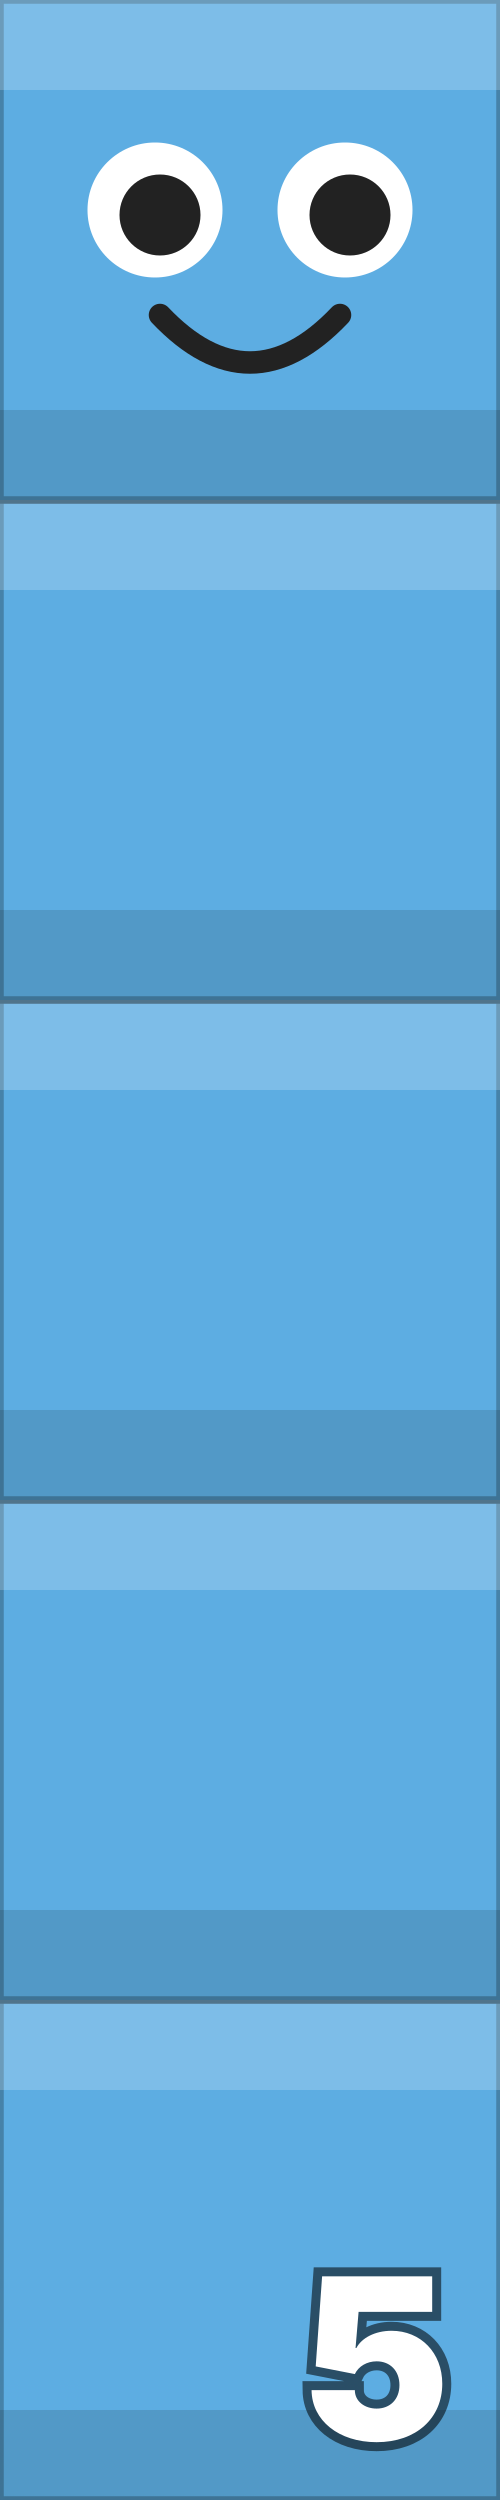
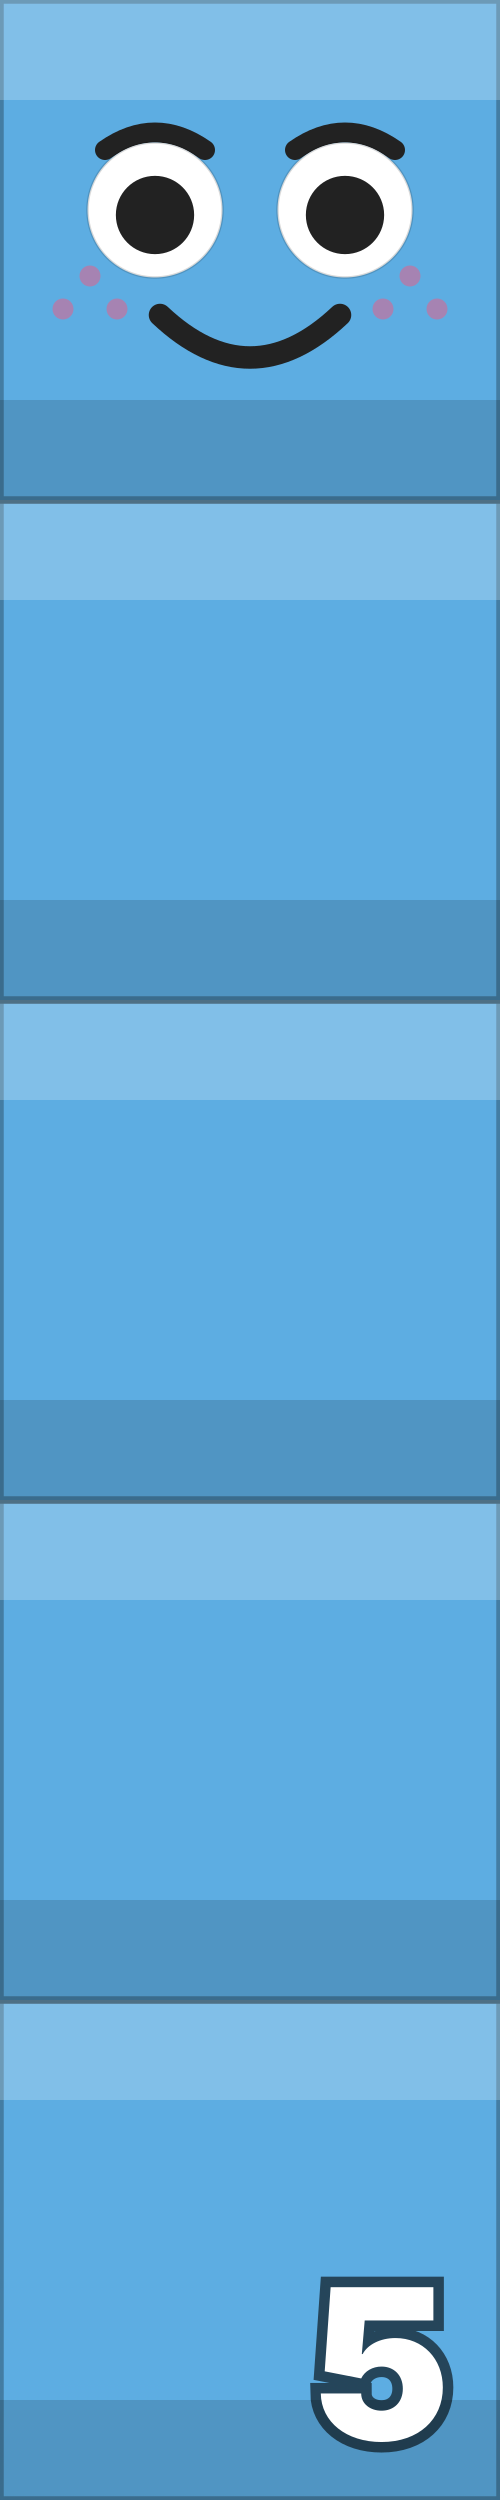
<svg xmlns="http://www.w3.org/2000/svg" viewBox="0 0 100 500" width="100" height="500">
-   <rect x="0" y="400" width="100" height="100" fill="#5DADE2" stroke="rgba(0,0,0,0.25)" stroke-width="1.5" />
-   <rect x="0" y="400" width="100" height="18" fill="rgba(255,255,255,0.2)" />
-   <rect x="0" y="482" width="100" height="18" fill="rgba(0,0,0,0.12)" />
-   <rect x="0" y="300" width="100" height="100" fill="#5DADE2" stroke="rgba(0,0,0,0.25)" stroke-width="1.5" />
-   <rect x="0" y="300" width="100" height="18" fill="rgba(255,255,255,0.2)" />
-   <rect x="0" y="382" width="100" height="18" fill="rgba(0,0,0,0.12)" />
-   <rect x="0" y="200" width="100" height="100" fill="#5DADE2" stroke="rgba(0,0,0,0.25)" stroke-width="1.5" />
-   <rect x="0" y="200" width="100" height="18" fill="rgba(255,255,255,0.2)" />
-   <rect x="0" y="282" width="100" height="18" fill="rgba(0,0,0,0.12)" />
-   <rect x="0" y="100" width="100" height="100" fill="#5DADE2" stroke="rgba(0,0,0,0.25)" stroke-width="1.5" />
-   <rect x="0" y="100" width="100" height="18" fill="rgba(255,255,255,0.2)" />
-   <rect x="0" y="182" width="100" height="18" fill="rgba(0,0,0,0.12)" />
-   <rect x="0" y="0" width="100" height="100" fill="#5DADE2" stroke="rgba(0,0,0,0.25)" stroke-width="1.5" />
-   <rect x="0" y="0" width="100" height="18" fill="rgba(255,255,255,0.2)" />
-   <rect x="0" y="82" width="100" height="18" fill="rgba(0,0,0,0.12)" />
-   <circle cx="31" cy="42" r="13.5" fill="white" />
-   <circle cx="32" cy="43" r="8.1" fill="#222" />
-   <circle cx="69" cy="42" r="13.5" fill="white" />
-   <circle cx="70" cy="43" r="8.1" fill="#222" />
-   <path d="M 32 63 Q 50 82, 68 63" stroke="#222" stroke-width="4.5" fill="none" stroke-linecap="round" />
-   <text x="90" y="488" font-family="-apple-system, BlinkMacSystemFont, 'Segoe UI', sans-serif" font-weight="900" font-size="45" fill="white" stroke="rgba(0,0,0,0.55)" stroke-width="3.6" paint-order="stroke fill" text-anchor="end">5</text>
+   <rect x="0" y="400" width="100" height="100" fill="#5DADE2" stroke="rgba(0,0,0,0.28)" stroke-width="1.5" />
+   <rect x="0" y="400" width="100" height="20" fill="rgba(255,255,255,0.22)" />
+   <rect x="0" y="480" width="100" height="20" fill="rgba(0,0,0,0.14)" />
+   <rect x="0" y="300" width="100" height="100" fill="#5DADE2" stroke="rgba(0,0,0,0.28)" stroke-width="1.5" />
+   <rect x="0" y="300" width="100" height="20" fill="rgba(255,255,255,0.22)" />
+   <rect x="0" y="380" width="100" height="20" fill="rgba(0,0,0,0.14)" />
+   <rect x="0" y="200" width="100" height="100" fill="#5DADE2" stroke="rgba(0,0,0,0.28)" stroke-width="1.5" />
+   <rect x="0" y="200" width="100" height="20" fill="rgba(255,255,255,0.22)" />
+   <rect x="0" y="280" width="100" height="20" fill="rgba(0,0,0,0.14)" />
+   <rect x="0" y="100" width="100" height="100" fill="#5DADE2" stroke="rgba(0,0,0,0.28)" stroke-width="1.5" />
+   <rect x="0" y="100" width="100" height="20" fill="rgba(255,255,255,0.22)" />
+   <rect x="0" y="180" width="100" height="20" fill="rgba(0,0,0,0.14)" />
+   <rect x="0" y="0" width="100" height="100" fill="#5DADE2" stroke="rgba(0,0,0,0.28)" stroke-width="1.5" />
+   <rect x="0" y="0" width="100" height="20" fill="rgba(255,255,255,0.22)" />
+   <rect x="0" y="80" width="100" height="20" fill="rgba(0,0,0,0.14)" />
+   <path d="M 21 30 Q 31 23, 41 30" stroke="#222" stroke-width="4" fill="none" stroke-linecap="round" />
+   <path d="M 59 30 Q 69 23, 79 30" stroke="#222" stroke-width="4" fill="none" stroke-linecap="round" />
+   <circle cx="31" cy="42" r="13.5" fill="white" stroke="rgba(0,0,0,0.15)" stroke-width="0.5" />
+   <circle cx="69" cy="42" r="13.5" fill="white" stroke="rgba(0,0,0,0.15)" stroke-width="0.5" />
+   <circle cx="31" cy="43" r="7.83" fill="#222" />
+   <circle cx="69" cy="43" r="7.83" fill="#222" />
+   <circle cx="18" cy="55.2" r="2.1" fill="rgba(255,80,120,0.45)" />
+   <circle cx="12.6" cy="61.8" r="2.1" fill="rgba(255,80,120,0.45)" />
+   <circle cx="23.4" cy="61.8" r="2.1" fill="rgba(255,80,120,0.45)" />
+   <circle cx="82" cy="55.2" r="2.1" fill="rgba(255,80,120,0.45)" />
+   <circle cx="87.4" cy="61.8" r="2.1" fill="rgba(255,80,120,0.45)" />
+   <circle cx="76.6" cy="61.8" r="2.1" fill="rgba(255,80,120,0.45)" />
+   <path d="M 32 63 Q 50 80, 68 63" stroke="#222" stroke-width="4.5" fill="none" stroke-linecap="round" />
+   <text x="90" y="488" font-family="-apple-system, BlinkMacSystemFont, 'Segoe UI', sans-serif" font-weight="900" font-size="42" fill="white" stroke="rgba(0,0,0,0.6)" stroke-width="4.2" paint-order="stroke fill" text-anchor="end">5</text>
</svg>
